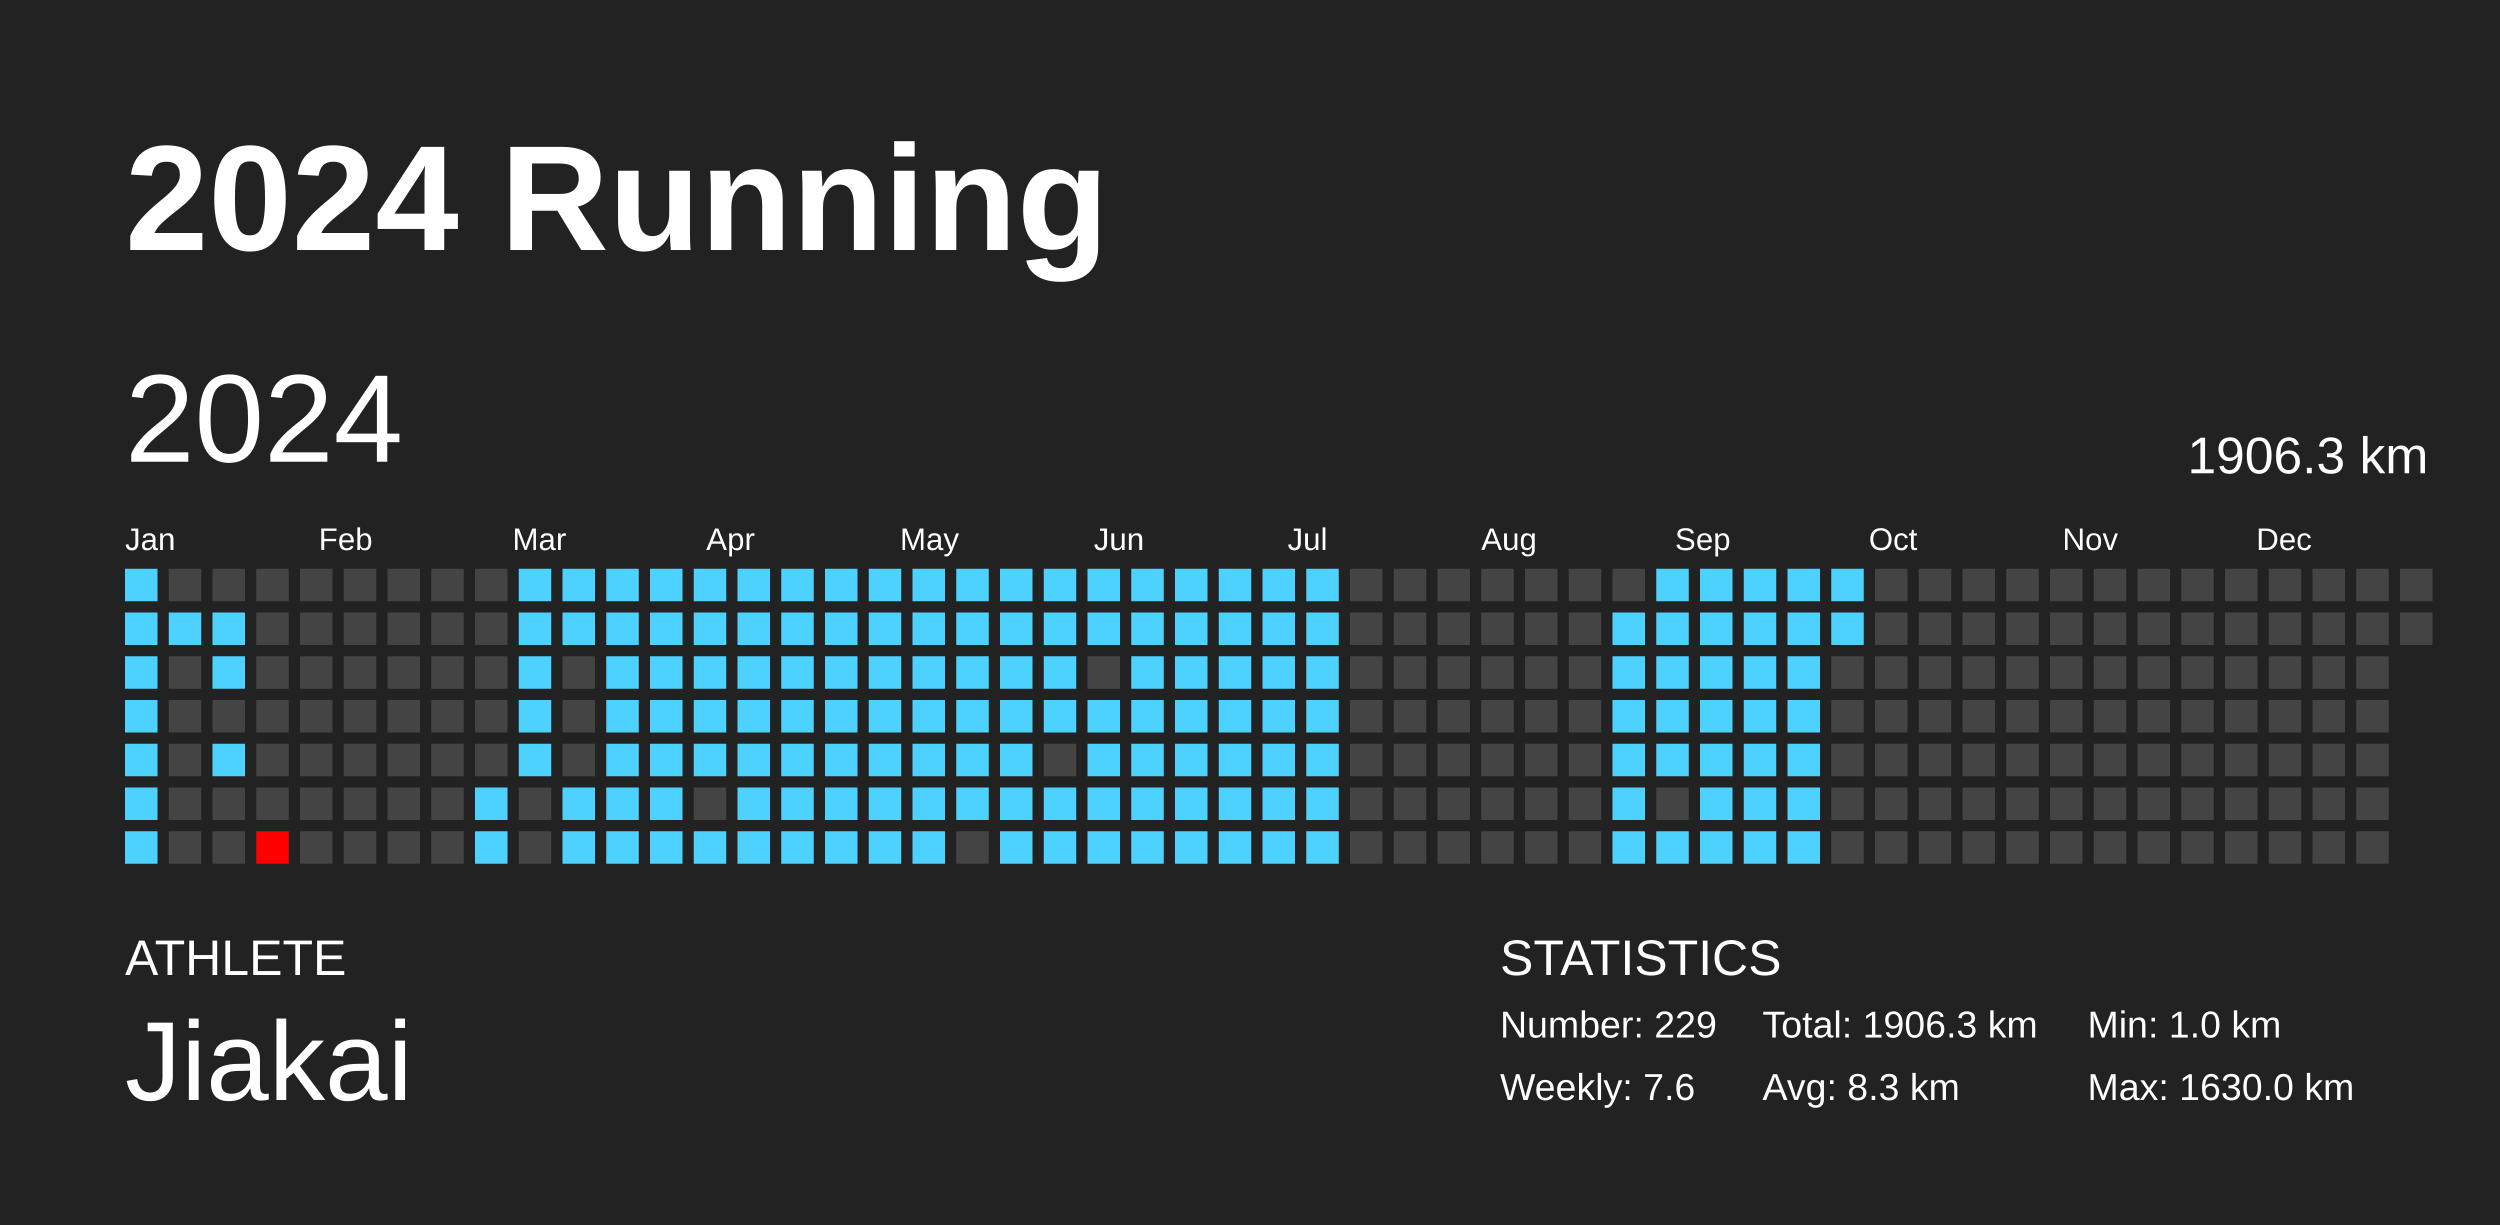
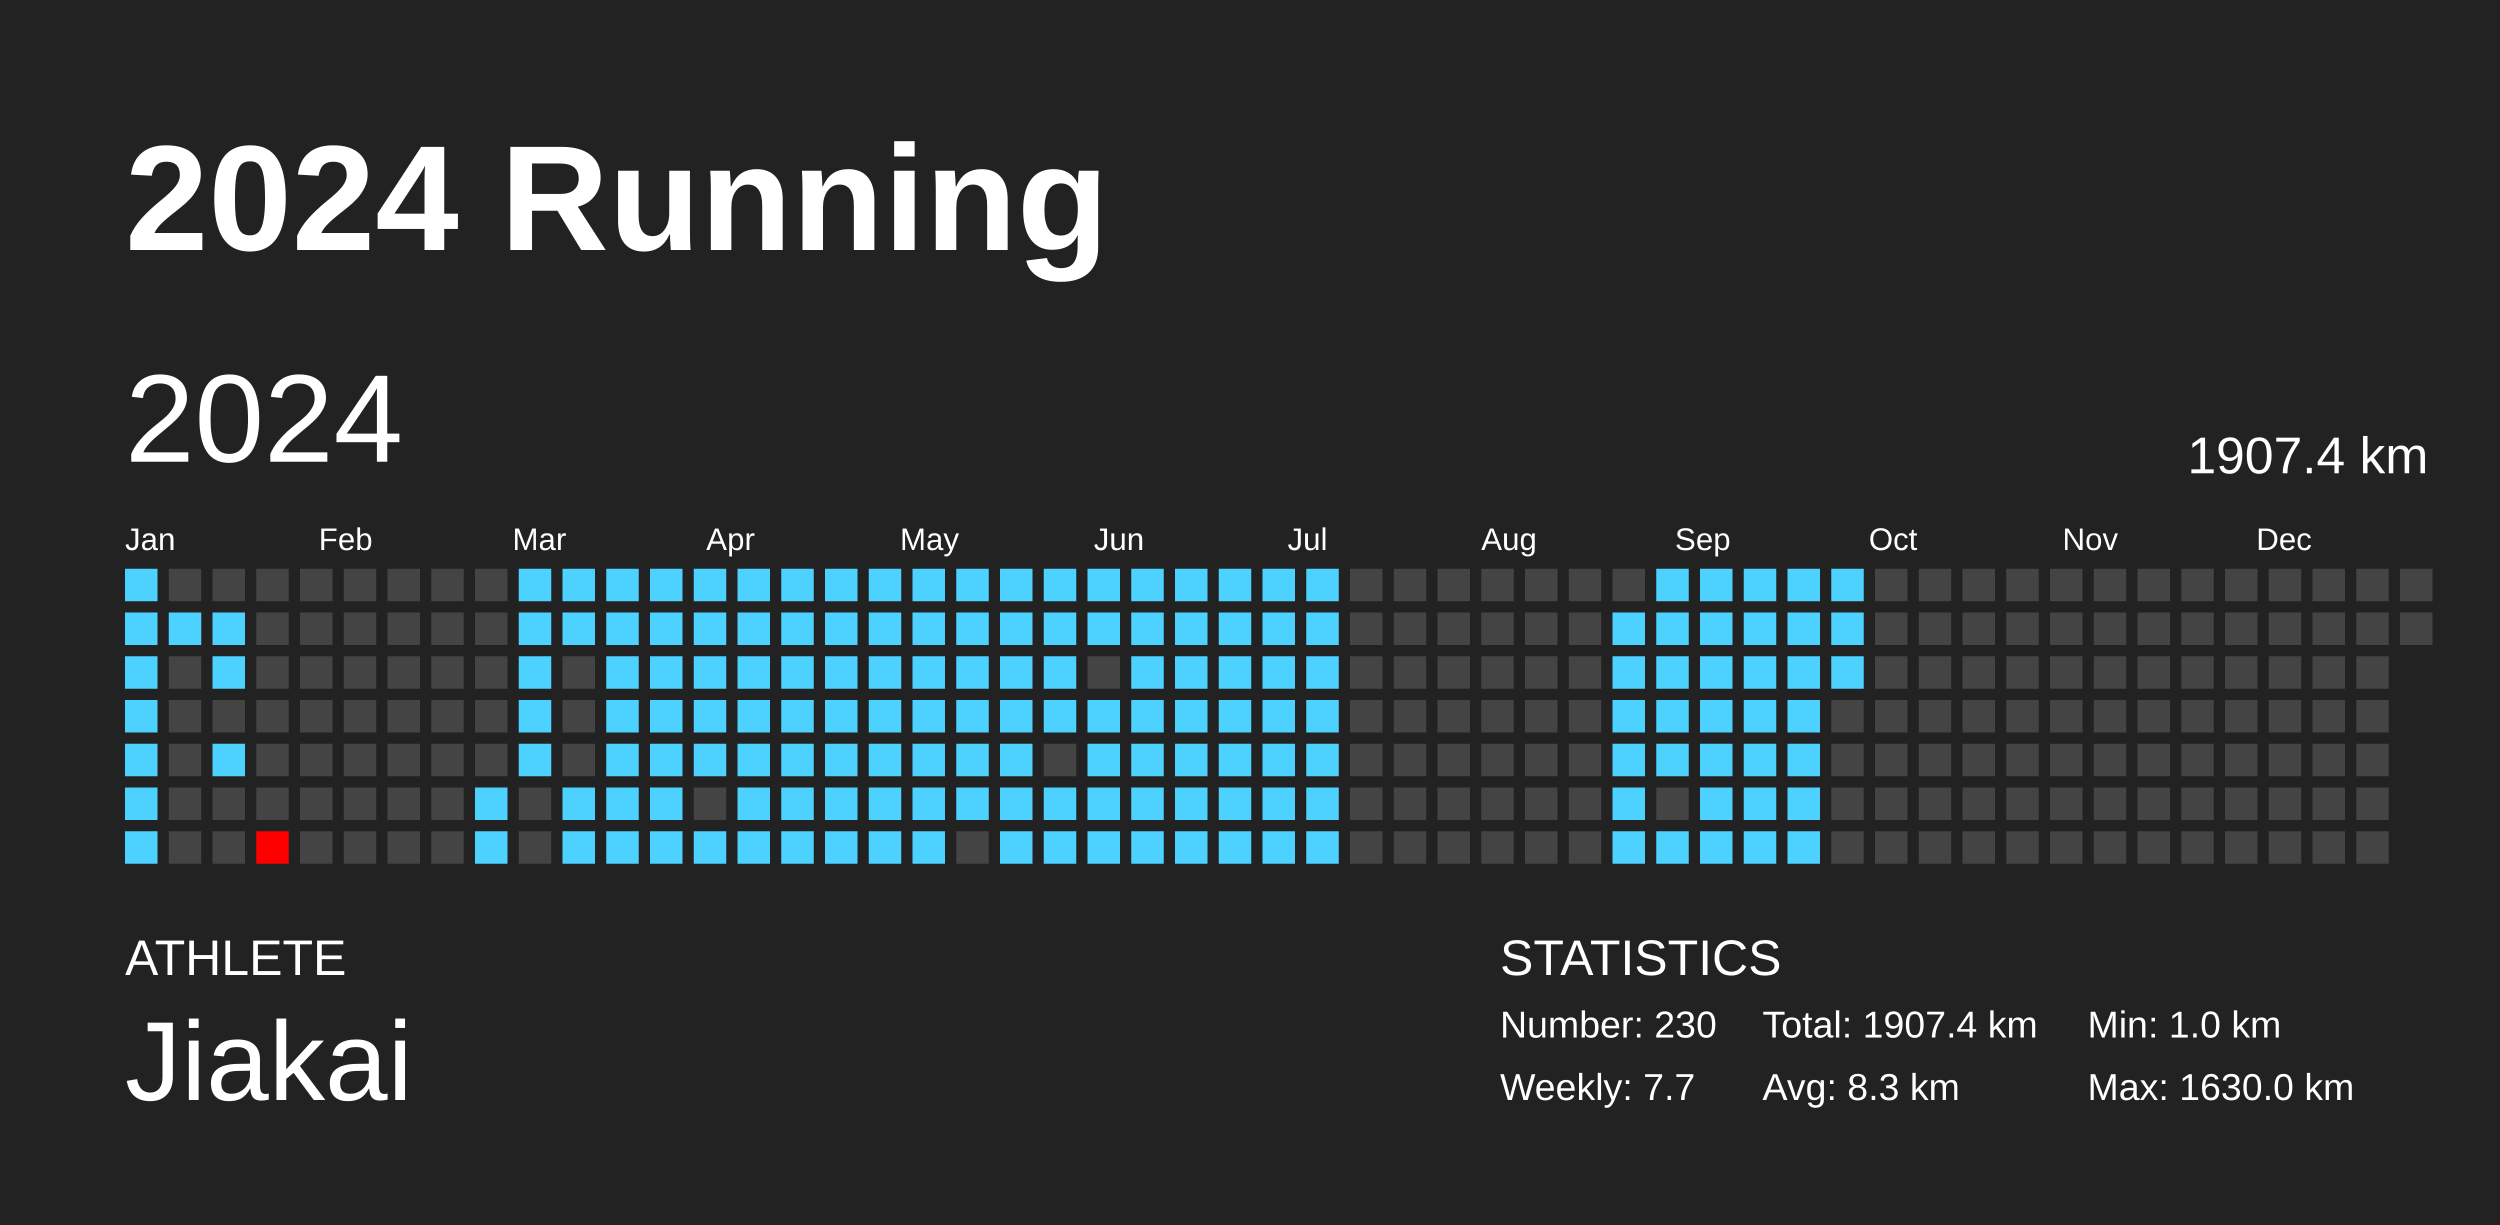
<svg xmlns="http://www.w3.org/2000/svg" baseProfile="full" height="98mm" version="1.1" viewBox="0,0,200,98" width="200mm">
  <defs />
  <rect fill="#222222" height="98" width="200" x="0" y="0" />
  <text fill="#FFFFFF" style="font-size:12px; font-family:Arial; font-weight:bold;" x="10" y="20">2024 Running</text>
  <text fill="#FFFFFF" style="font-size:4px; font-family:Arial" x="10" y="78">ATHLETE</text>
  <text fill="#FFFFFF" style="font-size:9px; font-family:Arial" x="10" y="88">Jiakai</text>
  <text fill="#FFFFFF" style="font-size:4px; font-family:Arial" x="120" y="78">STATISTICS</text>
-   <text fill="#FFFFFF" style="font-size:3px; font-family:Arial" x="120" y="83">Number: 229</text>
-   <text fill="#FFFFFF" style="font-size:3px; font-family:Arial" x="120" y="88">Weekly: 7.6</text>
-   <text fill="#FFFFFF" style="font-size:3px; font-family:Arial" x="141" y="83">Total: 1906.3 km</text>
+   <text fill="#FFFFFF" style="font-size:3px; font-family:Arial" x="120" y="83">Number: 230</text>
+   <text fill="#FFFFFF" style="font-size:3px; font-family:Arial" x="120" y="88">Weekly: 7.7</text>
+   <text fill="#FFFFFF" style="font-size:3px; font-family:Arial" x="141" y="83">Total: 1907.4 km</text>
  <text fill="#FFFFFF" style="font-size:3px; font-family:Arial" x="141" y="88">Avg: 8.3 km</text>
  <text fill="#FFFFFF" style="font-size:3px; font-family:Arial" x="167" y="83">Min: 1.0 km</text>
  <text fill="#FFFFFF" style="font-size:3px; font-family:Arial" x="167" y="88">Max: 1630.0 km</text>
  <text dominant-baseline="hanging" fill="#FFFFFF" style="font-size:10.0px; font-family:Arial;" x="10" y="30">2024</text>
-   <text dominant-baseline="hanging" fill="#FFFFFF" style="font-size:4.125px; font-family:Arial;" x="175" y="35">1906.3 km</text>
+   <text dominant-baseline="hanging" fill="#FFFFFF" style="font-size:4.125px; font-family:Arial;" x="175" y="35">1907.4 km</text>
  <text fill="#FFFFFF" style="font-size:2.5px; font-family:Arial" x="10.0" y="44">Jan</text>
  <text fill="#FFFFFF" style="font-size:2.5px; font-family:Arial" x="25.5" y="44">Feb</text>
  <text fill="#FFFFFF" style="font-size:2.5px; font-family:Arial" x="41.0" y="44">Mar</text>
  <text fill="#FFFFFF" style="font-size:2.5px; font-family:Arial" x="56.5" y="44">Apr</text>
  <text fill="#FFFFFF" style="font-size:2.5px; font-family:Arial" x="72.0" y="44">May</text>
  <text fill="#FFFFFF" style="font-size:2.5px; font-family:Arial" x="87.5" y="44">Jun</text>
  <text fill="#FFFFFF" style="font-size:2.5px; font-family:Arial" x="103.0" y="44">Jul</text>
  <text fill="#FFFFFF" style="font-size:2.5px; font-family:Arial" x="118.5" y="44">Aug</text>
  <text fill="#FFFFFF" style="font-size:2.5px; font-family:Arial" x="134.0" y="44">Sep</text>
  <text fill="#FFFFFF" style="font-size:2.5px; font-family:Arial" x="149.5" y="44">Oct</text>
  <text fill="#FFFFFF" style="font-size:2.5px; font-family:Arial" x="165.0" y="44">Nov</text>
  <text fill="#FFFFFF" style="font-size:2.5px; font-family:Arial" x="180.5" y="44">Dec</text>
  <rect fill="#4dd2ff" height="2.6" width="2.6" x="10.0" y="45.5" />
  <rect fill="#4dd2ff" height="2.6" width="2.6" x="10.0" y="49.0" />
  <rect fill="#4dd2ff" height="2.6" width="2.6" x="10.0" y="52.5" />
  <rect fill="#4dd2ff" height="2.6" width="2.6" x="10.0" y="56.0" />
  <rect fill="#4dd2ff" height="2.6" width="2.6" x="10.0" y="59.5" />
  <rect fill="#4dd2ff" height="2.6" width="2.6" x="10.0" y="63.0" />
  <rect fill="#4dd2ff" height="2.6" width="2.6" x="10.0" y="66.5" />
  <rect fill="#444444" height="2.6" width="2.6" x="13.5" y="45.5" />
  <rect fill="#4dd2ff" height="2.6" width="2.6" x="13.5" y="49.0" />
  <rect fill="#444444" height="2.6" width="2.6" x="13.5" y="52.5" />
  <rect fill="#444444" height="2.6" width="2.6" x="13.5" y="56.0" />
  <rect fill="#444444" height="2.6" width="2.6" x="13.5" y="59.5" />
  <rect fill="#444444" height="2.6" width="2.6" x="13.5" y="63.0" />
  <rect fill="#444444" height="2.6" width="2.6" x="13.5" y="66.5" />
  <rect fill="#444444" height="2.6" width="2.6" x="17.0" y="45.5" />
  <rect fill="#4dd2ff" height="2.6" width="2.6" x="17.0" y="49.0" />
  <rect fill="#4dd2ff" height="2.6" width="2.6" x="17.0" y="52.5" />
  <rect fill="#444444" height="2.6" width="2.6" x="17.0" y="56.0" />
  <rect fill="#4dd2ff" height="2.6" width="2.6" x="17.0" y="59.5" />
  <rect fill="#444444" height="2.6" width="2.6" x="17.0" y="63.0" />
  <rect fill="#444444" height="2.6" width="2.6" x="17.0" y="66.5" />
  <rect fill="#444444" height="2.6" width="2.6" x="20.5" y="45.5" />
  <rect fill="#444444" height="2.6" width="2.6" x="20.5" y="49.0" />
  <rect fill="#444444" height="2.6" width="2.6" x="20.5" y="52.5" />
  <rect fill="#444444" height="2.6" width="2.6" x="20.5" y="56.0" />
  <rect fill="#444444" height="2.6" width="2.6" x="20.5" y="59.5" />
  <rect fill="#444444" height="2.6" width="2.6" x="20.5" y="63.0" />
  <rect fill="red" height="2.6" width="2.6" x="20.5" y="66.5" />
  <rect fill="#444444" height="2.6" width="2.6" x="24.0" y="45.5" />
  <rect fill="#444444" height="2.6" width="2.6" x="24.0" y="49.0" />
  <rect fill="#444444" height="2.6" width="2.6" x="24.0" y="52.5" />
  <rect fill="#444444" height="2.6" width="2.6" x="24.0" y="56.0" />
  <rect fill="#444444" height="2.6" width="2.6" x="24.0" y="59.5" />
  <rect fill="#444444" height="2.6" width="2.6" x="24.0" y="63.0" />
  <rect fill="#444444" height="2.6" width="2.6" x="24.0" y="66.5" />
  <rect fill="#444444" height="2.6" width="2.6" x="27.5" y="45.5" />
  <rect fill="#444444" height="2.6" width="2.6" x="27.5" y="49.0" />
  <rect fill="#444444" height="2.6" width="2.6" x="27.5" y="52.5" />
  <rect fill="#444444" height="2.6" width="2.6" x="27.5" y="56.0" />
  <rect fill="#444444" height="2.6" width="2.6" x="27.5" y="59.5" />
  <rect fill="#444444" height="2.6" width="2.6" x="27.5" y="63.0" />
  <rect fill="#444444" height="2.6" width="2.6" x="27.5" y="66.5" />
  <rect fill="#444444" height="2.6" width="2.6" x="31.0" y="45.5" />
  <rect fill="#444444" height="2.6" width="2.6" x="31.0" y="49.0" />
  <rect fill="#444444" height="2.6" width="2.6" x="31.0" y="52.5" />
  <rect fill="#444444" height="2.6" width="2.6" x="31.0" y="56.0" />
  <rect fill="#444444" height="2.6" width="2.6" x="31.0" y="59.5" />
  <rect fill="#444444" height="2.6" width="2.6" x="31.0" y="63.0" />
  <rect fill="#444444" height="2.6" width="2.6" x="31.0" y="66.5" />
  <rect fill="#444444" height="2.6" width="2.6" x="34.5" y="45.5" />
  <rect fill="#444444" height="2.6" width="2.6" x="34.5" y="49.0" />
  <rect fill="#444444" height="2.6" width="2.6" x="34.5" y="52.5" />
  <rect fill="#444444" height="2.6" width="2.6" x="34.5" y="56.0" />
  <rect fill="#444444" height="2.6" width="2.6" x="34.5" y="59.5" />
  <rect fill="#444444" height="2.6" width="2.6" x="34.5" y="63.0" />
  <rect fill="#444444" height="2.6" width="2.6" x="34.5" y="66.5" />
  <rect fill="#444444" height="2.6" width="2.6" x="38.0" y="45.5" />
  <rect fill="#444444" height="2.6" width="2.6" x="38.0" y="49.0" />
  <rect fill="#444444" height="2.6" width="2.6" x="38.0" y="52.5" />
  <rect fill="#444444" height="2.6" width="2.6" x="38.0" y="56.0" />
  <rect fill="#444444" height="2.6" width="2.6" x="38.0" y="59.5" />
  <rect fill="#4dd2ff" height="2.6" width="2.6" x="38.0" y="63.0" />
  <rect fill="#4dd2ff" height="2.6" width="2.6" x="38.0" y="66.5" />
  <rect fill="#4dd2ff" height="2.6" width="2.6" x="41.5" y="45.5" />
  <rect fill="#4dd2ff" height="2.6" width="2.6" x="41.5" y="49.0" />
  <rect fill="#4dd2ff" height="2.6" width="2.6" x="41.5" y="52.5" />
  <rect fill="#4dd2ff" height="2.6" width="2.6" x="41.5" y="56.0" />
  <rect fill="#4dd2ff" height="2.6" width="2.6" x="41.5" y="59.5" />
  <rect fill="#444444" height="2.6" width="2.6" x="41.5" y="63.0" />
  <rect fill="#444444" height="2.6" width="2.6" x="41.5" y="66.5" />
  <rect fill="#4dd2ff" height="2.6" width="2.6" x="45.0" y="45.5" />
  <rect fill="#4dd2ff" height="2.6" width="2.6" x="45.0" y="49.0" />
  <rect fill="#444444" height="2.6" width="2.6" x="45.0" y="52.5" />
  <rect fill="#444444" height="2.6" width="2.6" x="45.0" y="56.0" />
  <rect fill="#444444" height="2.6" width="2.6" x="45.0" y="59.5" />
  <rect fill="#4dd2ff" height="2.6" width="2.6" x="45.0" y="63.0" />
  <rect fill="#4dd2ff" height="2.6" width="2.6" x="45.0" y="66.5" />
  <rect fill="#4dd2ff" height="2.6" width="2.6" x="48.5" y="45.5" />
  <rect fill="#4dd2ff" height="2.6" width="2.6" x="48.5" y="49.0" />
  <rect fill="#4dd2ff" height="2.6" width="2.6" x="48.5" y="52.5" />
  <rect fill="#4dd2ff" height="2.6" width="2.6" x="48.5" y="56.0" />
  <rect fill="#4dd2ff" height="2.6" width="2.6" x="48.5" y="59.5" />
  <rect fill="#4dd2ff" height="2.6" width="2.6" x="48.5" y="63.0" />
  <rect fill="#4dd2ff" height="2.6" width="2.6" x="48.5" y="66.5" />
  <rect fill="#4dd2ff" height="2.6" width="2.6" x="52.0" y="45.5" />
  <rect fill="#4dd2ff" height="2.6" width="2.6" x="52.0" y="49.0" />
  <rect fill="#4dd2ff" height="2.6" width="2.6" x="52.0" y="52.5" />
  <rect fill="#4dd2ff" height="2.6" width="2.6" x="52.0" y="56.0" />
  <rect fill="#4dd2ff" height="2.6" width="2.6" x="52.0" y="59.5" />
  <rect fill="#4dd2ff" height="2.6" width="2.6" x="52.0" y="63.0" />
  <rect fill="#4dd2ff" height="2.6" width="2.6" x="52.0" y="66.5" />
  <rect fill="#4dd2ff" height="2.6" width="2.6" x="55.5" y="45.5" />
  <rect fill="#4dd2ff" height="2.6" width="2.6" x="55.5" y="49.0" />
  <rect fill="#4dd2ff" height="2.6" width="2.6" x="55.5" y="52.5" />
  <rect fill="#4dd2ff" height="2.6" width="2.6" x="55.5" y="56.0" />
  <rect fill="#4dd2ff" height="2.6" width="2.6" x="55.5" y="59.5" />
  <rect fill="#444444" height="2.6" width="2.6" x="55.5" y="63.0" />
  <rect fill="#4dd2ff" height="2.6" width="2.6" x="55.5" y="66.5" />
  <rect fill="#4dd2ff" height="2.6" width="2.6" x="59.0" y="45.5" />
  <rect fill="#4dd2ff" height="2.6" width="2.6" x="59.0" y="49.0" />
  <rect fill="#4dd2ff" height="2.6" width="2.6" x="59.0" y="52.5" />
  <rect fill="#4dd2ff" height="2.6" width="2.6" x="59.0" y="56.0" />
  <rect fill="#4dd2ff" height="2.6" width="2.6" x="59.0" y="59.5" />
  <rect fill="#4dd2ff" height="2.6" width="2.6" x="59.0" y="63.0" />
  <rect fill="#4dd2ff" height="2.6" width="2.6" x="59.0" y="66.5" />
  <rect fill="#4dd2ff" height="2.6" width="2.6" x="62.5" y="45.5" />
  <rect fill="#4dd2ff" height="2.6" width="2.6" x="62.5" y="49.0" />
  <rect fill="#4dd2ff" height="2.6" width="2.6" x="62.5" y="52.5" />
  <rect fill="#4dd2ff" height="2.6" width="2.6" x="62.5" y="56.0" />
  <rect fill="#4dd2ff" height="2.6" width="2.6" x="62.5" y="59.5" />
  <rect fill="#4dd2ff" height="2.6" width="2.6" x="62.5" y="63.0" />
  <rect fill="#4dd2ff" height="2.6" width="2.6" x="62.5" y="66.5" />
  <rect fill="#4dd2ff" height="2.6" width="2.6" x="66.0" y="45.5" />
  <rect fill="#4dd2ff" height="2.6" width="2.6" x="66.0" y="49.0" />
  <rect fill="#4dd2ff" height="2.6" width="2.6" x="66.0" y="52.5" />
  <rect fill="#4dd2ff" height="2.6" width="2.6" x="66.0" y="56.0" />
  <rect fill="#4dd2ff" height="2.6" width="2.6" x="66.0" y="59.5" />
  <rect fill="#4dd2ff" height="2.6" width="2.6" x="66.0" y="63.0" />
  <rect fill="#4dd2ff" height="2.6" width="2.6" x="66.0" y="66.5" />
  <rect fill="#4dd2ff" height="2.6" width="2.6" x="69.5" y="45.5" />
  <rect fill="#4dd2ff" height="2.6" width="2.6" x="69.5" y="49.0" />
  <rect fill="#4dd2ff" height="2.6" width="2.6" x="69.5" y="52.5" />
  <rect fill="#4dd2ff" height="2.6" width="2.6" x="69.5" y="56.0" />
  <rect fill="#4dd2ff" height="2.6" width="2.6" x="69.5" y="59.5" />
  <rect fill="#4dd2ff" height="2.6" width="2.6" x="69.5" y="63.0" />
  <rect fill="#4dd2ff" height="2.6" width="2.6" x="69.5" y="66.5" />
  <rect fill="#4dd2ff" height="2.6" width="2.6" x="73.0" y="45.5" />
  <rect fill="#4dd2ff" height="2.6" width="2.6" x="73.0" y="49.0" />
  <rect fill="#4dd2ff" height="2.6" width="2.6" x="73.0" y="52.5" />
  <rect fill="#4dd2ff" height="2.6" width="2.6" x="73.0" y="56.0" />
  <rect fill="#4dd2ff" height="2.6" width="2.6" x="73.0" y="59.5" />
  <rect fill="#4dd2ff" height="2.6" width="2.6" x="73.0" y="63.0" />
  <rect fill="#4dd2ff" height="2.6" width="2.6" x="73.0" y="66.5" />
  <rect fill="#4dd2ff" height="2.6" width="2.6" x="76.5" y="45.5" />
  <rect fill="#4dd2ff" height="2.6" width="2.6" x="76.5" y="49.0" />
  <rect fill="#4dd2ff" height="2.6" width="2.6" x="76.5" y="52.5" />
  <rect fill="#4dd2ff" height="2.6" width="2.6" x="76.5" y="56.0" />
  <rect fill="#4dd2ff" height="2.6" width="2.6" x="76.5" y="59.5" />
  <rect fill="#4dd2ff" height="2.6" width="2.6" x="76.5" y="63.0" />
  <rect fill="#444444" height="2.6" width="2.6" x="76.5" y="66.5" />
  <rect fill="#4dd2ff" height="2.6" width="2.6" x="80.0" y="45.5" />
  <rect fill="#4dd2ff" height="2.6" width="2.6" x="80.0" y="49.0" />
  <rect fill="#4dd2ff" height="2.6" width="2.6" x="80.0" y="52.5" />
  <rect fill="#4dd2ff" height="2.6" width="2.6" x="80.0" y="56.0" />
  <rect fill="#4dd2ff" height="2.6" width="2.6" x="80.0" y="59.5" />
  <rect fill="#4dd2ff" height="2.6" width="2.6" x="80.0" y="63.0" />
  <rect fill="#4dd2ff" height="2.6" width="2.6" x="80.0" y="66.5" />
  <rect fill="#4dd2ff" height="2.6" width="2.6" x="83.5" y="45.5" />
  <rect fill="#4dd2ff" height="2.6" width="2.6" x="83.5" y="49.0" />
  <rect fill="#4dd2ff" height="2.6" width="2.6" x="83.5" y="52.5" />
  <rect fill="#4dd2ff" height="2.6" width="2.6" x="83.5" y="56.0" />
  <rect fill="#444444" height="2.6" width="2.6" x="83.5" y="59.5" />
  <rect fill="#4dd2ff" height="2.6" width="2.6" x="83.5" y="63.0" />
  <rect fill="#4dd2ff" height="2.6" width="2.6" x="83.5" y="66.5" />
  <rect fill="#4dd2ff" height="2.6" width="2.6" x="87.0" y="45.5" />
  <rect fill="#4dd2ff" height="2.6" width="2.6" x="87.0" y="49.0" />
  <rect fill="#444444" height="2.6" width="2.6" x="87.0" y="52.5" />
  <rect fill="#4dd2ff" height="2.6" width="2.6" x="87.0" y="56.0" />
  <rect fill="#4dd2ff" height="2.6" width="2.6" x="87.0" y="59.5" />
  <rect fill="#4dd2ff" height="2.6" width="2.6" x="87.0" y="63.0" />
  <rect fill="#4dd2ff" height="2.6" width="2.6" x="87.0" y="66.5" />
  <rect fill="#4dd2ff" height="2.6" width="2.6" x="90.5" y="45.5" />
  <rect fill="#4dd2ff" height="2.6" width="2.6" x="90.5" y="49.0" />
  <rect fill="#4dd2ff" height="2.6" width="2.6" x="90.5" y="52.5" />
  <rect fill="#4dd2ff" height="2.6" width="2.6" x="90.5" y="56.0" />
  <rect fill="#4dd2ff" height="2.6" width="2.6" x="90.5" y="59.5" />
  <rect fill="#4dd2ff" height="2.6" width="2.6" x="90.5" y="63.0" />
  <rect fill="#4dd2ff" height="2.6" width="2.6" x="90.5" y="66.5" />
  <rect fill="#4dd2ff" height="2.6" width="2.6" x="94.0" y="45.5" />
  <rect fill="#4dd2ff" height="2.6" width="2.6" x="94.0" y="49.0" />
  <rect fill="#4dd2ff" height="2.6" width="2.6" x="94.0" y="52.5" />
  <rect fill="#4dd2ff" height="2.6" width="2.6" x="94.0" y="56.0" />
  <rect fill="#4dd2ff" height="2.6" width="2.6" x="94.0" y="59.5" />
  <rect fill="#4dd2ff" height="2.6" width="2.6" x="94.0" y="63.0" />
  <rect fill="#4dd2ff" height="2.6" width="2.6" x="94.0" y="66.5" />
  <rect fill="#4dd2ff" height="2.6" width="2.6" x="97.5" y="45.5" />
  <rect fill="#4dd2ff" height="2.6" width="2.6" x="97.5" y="49.0" />
  <rect fill="#4dd2ff" height="2.6" width="2.6" x="97.5" y="52.5" />
  <rect fill="#4dd2ff" height="2.6" width="2.6" x="97.5" y="56.0" />
  <rect fill="#4dd2ff" height="2.6" width="2.6" x="97.5" y="59.5" />
  <rect fill="#4dd2ff" height="2.6" width="2.6" x="97.5" y="63.0" />
  <rect fill="#4dd2ff" height="2.6" width="2.6" x="97.5" y="66.5" />
  <rect fill="#4dd2ff" height="2.6" width="2.6" x="101.0" y="45.5" />
  <rect fill="#4dd2ff" height="2.6" width="2.6" x="101.0" y="49.0" />
  <rect fill="#4dd2ff" height="2.6" width="2.6" x="101.0" y="52.5" />
  <rect fill="#4dd2ff" height="2.6" width="2.6" x="101.0" y="56.0" />
  <rect fill="#4dd2ff" height="2.6" width="2.6" x="101.0" y="59.5" />
  <rect fill="#4dd2ff" height="2.6" width="2.6" x="101.0" y="63.0" />
  <rect fill="#4dd2ff" height="2.6" width="2.6" x="101.0" y="66.5" />
  <rect fill="#4dd2ff" height="2.6" width="2.6" x="104.5" y="45.5" />
  <rect fill="#4dd2ff" height="2.6" width="2.6" x="104.5" y="49.0" />
  <rect fill="#4dd2ff" height="2.6" width="2.6" x="104.5" y="52.5" />
  <rect fill="#4dd2ff" height="2.6" width="2.6" x="104.5" y="56.0" />
  <rect fill="#4dd2ff" height="2.6" width="2.6" x="104.5" y="59.5" />
  <rect fill="#4dd2ff" height="2.6" width="2.6" x="104.5" y="63.0" />
  <rect fill="#4dd2ff" height="2.6" width="2.6" x="104.5" y="66.5" />
  <rect fill="#444444" height="2.6" width="2.6" x="108.0" y="45.5" />
  <rect fill="#444444" height="2.6" width="2.6" x="108.0" y="49.0" />
  <rect fill="#444444" height="2.6" width="2.6" x="108.0" y="52.5" />
  <rect fill="#444444" height="2.6" width="2.6" x="108.0" y="56.0" />
  <rect fill="#444444" height="2.6" width="2.6" x="108.0" y="59.5" />
  <rect fill="#444444" height="2.6" width="2.6" x="108.0" y="63.0" />
  <rect fill="#444444" height="2.6" width="2.6" x="108.0" y="66.5" />
  <rect fill="#444444" height="2.6" width="2.6" x="111.5" y="45.5" />
  <rect fill="#444444" height="2.6" width="2.6" x="111.5" y="49.0" />
  <rect fill="#444444" height="2.6" width="2.6" x="111.5" y="52.5" />
  <rect fill="#444444" height="2.6" width="2.6" x="111.5" y="56.0" />
  <rect fill="#444444" height="2.6" width="2.6" x="111.5" y="59.5" />
  <rect fill="#444444" height="2.6" width="2.6" x="111.5" y="63.0" />
  <rect fill="#444444" height="2.6" width="2.6" x="111.5" y="66.5" />
  <rect fill="#444444" height="2.6" width="2.6" x="115.0" y="45.5" />
  <rect fill="#444444" height="2.6" width="2.6" x="115.0" y="49.0" />
  <rect fill="#444444" height="2.6" width="2.6" x="115.0" y="52.5" />
  <rect fill="#444444" height="2.6" width="2.6" x="115.0" y="56.0" />
  <rect fill="#444444" height="2.6" width="2.6" x="115.0" y="59.5" />
  <rect fill="#444444" height="2.6" width="2.6" x="115.0" y="63.0" />
  <rect fill="#444444" height="2.6" width="2.6" x="115.0" y="66.5" />
  <rect fill="#444444" height="2.6" width="2.6" x="118.5" y="45.5" />
  <rect fill="#444444" height="2.6" width="2.6" x="118.5" y="49.0" />
  <rect fill="#444444" height="2.6" width="2.6" x="118.5" y="52.5" />
  <rect fill="#444444" height="2.6" width="2.6" x="118.5" y="56.0" />
  <rect fill="#444444" height="2.6" width="2.6" x="118.5" y="59.5" />
  <rect fill="#444444" height="2.6" width="2.6" x="118.5" y="63.0" />
  <rect fill="#444444" height="2.6" width="2.6" x="118.5" y="66.5" />
  <rect fill="#444444" height="2.6" width="2.6" x="122.0" y="45.5" />
  <rect fill="#444444" height="2.6" width="2.6" x="122.0" y="49.0" />
  <rect fill="#444444" height="2.6" width="2.6" x="122.0" y="52.5" />
  <rect fill="#444444" height="2.6" width="2.6" x="122.0" y="56.0" />
  <rect fill="#444444" height="2.6" width="2.6" x="122.0" y="59.5" />
  <rect fill="#444444" height="2.6" width="2.6" x="122.0" y="63.0" />
  <rect fill="#444444" height="2.6" width="2.6" x="122.0" y="66.5" />
  <rect fill="#444444" height="2.6" width="2.6" x="125.5" y="45.5" />
  <rect fill="#444444" height="2.6" width="2.6" x="125.5" y="49.0" />
  <rect fill="#444444" height="2.6" width="2.6" x="125.5" y="52.5" />
  <rect fill="#444444" height="2.6" width="2.6" x="125.5" y="56.0" />
  <rect fill="#444444" height="2.6" width="2.6" x="125.5" y="59.5" />
  <rect fill="#444444" height="2.6" width="2.6" x="125.5" y="63.0" />
  <rect fill="#444444" height="2.6" width="2.6" x="125.5" y="66.5" />
  <rect fill="#444444" height="2.6" width="2.6" x="129.0" y="45.5" />
  <rect fill="#4dd2ff" height="2.6" width="2.6" x="129.0" y="49.0" />
  <rect fill="#4dd2ff" height="2.6" width="2.6" x="129.0" y="52.5" />
  <rect fill="#4dd2ff" height="2.6" width="2.6" x="129.0" y="56.0" />
  <rect fill="#4dd2ff" height="2.6" width="2.6" x="129.0" y="59.5" />
  <rect fill="#4dd2ff" height="2.6" width="2.6" x="129.0" y="63.0" />
  <rect fill="#4dd2ff" height="2.6" width="2.6" x="129.0" y="66.5" />
  <rect fill="#4dd2ff" height="2.6" width="2.6" x="132.5" y="45.5" />
  <rect fill="#4dd2ff" height="2.6" width="2.6" x="132.5" y="49.0" />
  <rect fill="#4dd2ff" height="2.6" width="2.6" x="132.5" y="52.5" />
  <rect fill="#4dd2ff" height="2.6" width="2.6" x="132.5" y="56.0" />
  <rect fill="#4dd2ff" height="2.6" width="2.6" x="132.5" y="59.5" />
  <rect fill="#444444" height="2.6" width="2.6" x="132.5" y="63.0" />
  <rect fill="#4dd2ff" height="2.6" width="2.6" x="132.5" y="66.5" />
  <rect fill="#4dd2ff" height="2.6" width="2.6" x="136.0" y="45.5" />
  <rect fill="#4dd2ff" height="2.6" width="2.6" x="136.0" y="49.0" />
  <rect fill="#4dd2ff" height="2.6" width="2.6" x="136.0" y="52.5" />
  <rect fill="#4dd2ff" height="2.6" width="2.6" x="136.0" y="56.0" />
  <rect fill="#4dd2ff" height="2.6" width="2.6" x="136.0" y="59.5" />
  <rect fill="#4dd2ff" height="2.6" width="2.6" x="136.0" y="63.0" />
  <rect fill="#4dd2ff" height="2.6" width="2.6" x="136.0" y="66.5" />
  <rect fill="#4dd2ff" height="2.6" width="2.6" x="139.5" y="45.5" />
  <rect fill="#4dd2ff" height="2.6" width="2.6" x="139.5" y="49.0" />
  <rect fill="#4dd2ff" height="2.6" width="2.6" x="139.5" y="52.5" />
  <rect fill="#4dd2ff" height="2.6" width="2.6" x="139.5" y="56.0" />
  <rect fill="#4dd2ff" height="2.6" width="2.6" x="139.5" y="59.5" />
  <rect fill="#4dd2ff" height="2.6" width="2.6" x="139.5" y="63.0" />
  <rect fill="#4dd2ff" height="2.6" width="2.6" x="139.5" y="66.5" />
  <rect fill="#4dd2ff" height="2.6" width="2.6" x="143.0" y="45.5" />
  <rect fill="#4dd2ff" height="2.6" width="2.6" x="143.0" y="49.0" />
  <rect fill="#4dd2ff" height="2.6" width="2.6" x="143.0" y="52.5" />
  <rect fill="#4dd2ff" height="2.6" width="2.6" x="143.0" y="56.0" />
  <rect fill="#4dd2ff" height="2.6" width="2.6" x="143.0" y="59.5" />
  <rect fill="#4dd2ff" height="2.6" width="2.6" x="143.0" y="63.0" />
  <rect fill="#4dd2ff" height="2.6" width="2.6" x="143.0" y="66.5" />
  <rect fill="#4dd2ff" height="2.6" width="2.6" x="146.5" y="45.5" />
  <rect fill="#4dd2ff" height="2.6" width="2.6" x="146.5" y="49.0" />
-   <rect fill="#444444" height="2.6" width="2.6" x="146.5" y="52.5" />
+   <rect fill="#4dd2ff" height="2.6" width="2.6" x="146.5" y="52.5" />
  <rect fill="#444444" height="2.6" width="2.6" x="146.5" y="56.0" />
  <rect fill="#444444" height="2.6" width="2.6" x="146.5" y="59.5" />
  <rect fill="#444444" height="2.6" width="2.6" x="146.5" y="63.0" />
  <rect fill="#444444" height="2.6" width="2.6" x="146.5" y="66.5" />
  <rect fill="#444444" height="2.6" width="2.6" x="150.0" y="45.5" />
  <rect fill="#444444" height="2.6" width="2.6" x="150.0" y="49.0" />
  <rect fill="#444444" height="2.6" width="2.6" x="150.0" y="52.5" />
  <rect fill="#444444" height="2.6" width="2.6" x="150.0" y="56.0" />
  <rect fill="#444444" height="2.6" width="2.6" x="150.0" y="59.5" />
  <rect fill="#444444" height="2.6" width="2.6" x="150.0" y="63.0" />
  <rect fill="#444444" height="2.6" width="2.6" x="150.0" y="66.5" />
  <rect fill="#444444" height="2.6" width="2.6" x="153.5" y="45.5" />
  <rect fill="#444444" height="2.6" width="2.6" x="153.5" y="49.0" />
  <rect fill="#444444" height="2.6" width="2.6" x="153.5" y="52.5" />
  <rect fill="#444444" height="2.6" width="2.6" x="153.5" y="56.0" />
  <rect fill="#444444" height="2.6" width="2.6" x="153.5" y="59.5" />
  <rect fill="#444444" height="2.6" width="2.6" x="153.5" y="63.0" />
  <rect fill="#444444" height="2.6" width="2.6" x="153.5" y="66.5" />
  <rect fill="#444444" height="2.6" width="2.6" x="157.0" y="45.5" />
  <rect fill="#444444" height="2.6" width="2.6" x="157.0" y="49.0" />
  <rect fill="#444444" height="2.6" width="2.6" x="157.0" y="52.5" />
  <rect fill="#444444" height="2.6" width="2.6" x="157.0" y="56.0" />
  <rect fill="#444444" height="2.6" width="2.6" x="157.0" y="59.5" />
  <rect fill="#444444" height="2.6" width="2.6" x="157.0" y="63.0" />
  <rect fill="#444444" height="2.6" width="2.6" x="157.0" y="66.5" />
  <rect fill="#444444" height="2.6" width="2.6" x="160.5" y="45.5" />
  <rect fill="#444444" height="2.6" width="2.6" x="160.5" y="49.0" />
  <rect fill="#444444" height="2.6" width="2.6" x="160.5" y="52.5" />
  <rect fill="#444444" height="2.6" width="2.6" x="160.5" y="56.0" />
  <rect fill="#444444" height="2.6" width="2.6" x="160.5" y="59.5" />
  <rect fill="#444444" height="2.6" width="2.6" x="160.5" y="63.0" />
  <rect fill="#444444" height="2.6" width="2.6" x="160.5" y="66.5" />
  <rect fill="#444444" height="2.6" width="2.6" x="164.0" y="45.5" />
  <rect fill="#444444" height="2.6" width="2.6" x="164.0" y="49.0" />
  <rect fill="#444444" height="2.6" width="2.6" x="164.0" y="52.5" />
  <rect fill="#444444" height="2.6" width="2.6" x="164.0" y="56.0" />
  <rect fill="#444444" height="2.6" width="2.6" x="164.0" y="59.5" />
  <rect fill="#444444" height="2.6" width="2.6" x="164.0" y="63.0" />
  <rect fill="#444444" height="2.6" width="2.6" x="164.0" y="66.5" />
  <rect fill="#444444" height="2.6" width="2.6" x="167.5" y="45.5" />
  <rect fill="#444444" height="2.6" width="2.6" x="167.5" y="49.0" />
  <rect fill="#444444" height="2.6" width="2.6" x="167.5" y="52.5" />
  <rect fill="#444444" height="2.6" width="2.6" x="167.5" y="56.0" />
  <rect fill="#444444" height="2.6" width="2.6" x="167.5" y="59.5" />
  <rect fill="#444444" height="2.6" width="2.6" x="167.5" y="63.0" />
  <rect fill="#444444" height="2.6" width="2.6" x="167.5" y="66.5" />
  <rect fill="#444444" height="2.6" width="2.6" x="171.0" y="45.5" />
  <rect fill="#444444" height="2.6" width="2.6" x="171.0" y="49.0" />
  <rect fill="#444444" height="2.6" width="2.6" x="171.0" y="52.5" />
  <rect fill="#444444" height="2.6" width="2.6" x="171.0" y="56.0" />
  <rect fill="#444444" height="2.6" width="2.6" x="171.0" y="59.5" />
  <rect fill="#444444" height="2.6" width="2.6" x="171.0" y="63.0" />
  <rect fill="#444444" height="2.6" width="2.6" x="171.0" y="66.5" />
  <rect fill="#444444" height="2.6" width="2.6" x="174.5" y="45.5" />
  <rect fill="#444444" height="2.6" width="2.6" x="174.5" y="49.0" />
  <rect fill="#444444" height="2.6" width="2.6" x="174.5" y="52.5" />
  <rect fill="#444444" height="2.6" width="2.6" x="174.5" y="56.0" />
  <rect fill="#444444" height="2.6" width="2.6" x="174.5" y="59.5" />
  <rect fill="#444444" height="2.6" width="2.6" x="174.5" y="63.0" />
  <rect fill="#444444" height="2.6" width="2.6" x="174.5" y="66.5" />
  <rect fill="#444444" height="2.6" width="2.6" x="178.0" y="45.5" />
  <rect fill="#444444" height="2.6" width="2.6" x="178.0" y="49.0" />
  <rect fill="#444444" height="2.6" width="2.6" x="178.0" y="52.5" />
  <rect fill="#444444" height="2.6" width="2.6" x="178.0" y="56.0" />
  <rect fill="#444444" height="2.6" width="2.6" x="178.0" y="59.5" />
  <rect fill="#444444" height="2.6" width="2.6" x="178.0" y="63.0" />
  <rect fill="#444444" height="2.6" width="2.6" x="178.0" y="66.5" />
  <rect fill="#444444" height="2.6" width="2.6" x="181.5" y="45.5" />
  <rect fill="#444444" height="2.6" width="2.6" x="181.5" y="49.0" />
  <rect fill="#444444" height="2.6" width="2.6" x="181.5" y="52.5" />
  <rect fill="#444444" height="2.6" width="2.6" x="181.5" y="56.0" />
  <rect fill="#444444" height="2.6" width="2.6" x="181.5" y="59.5" />
  <rect fill="#444444" height="2.6" width="2.6" x="181.5" y="63.0" />
  <rect fill="#444444" height="2.6" width="2.6" x="181.5" y="66.5" />
  <rect fill="#444444" height="2.6" width="2.6" x="185.0" y="45.5" />
  <rect fill="#444444" height="2.6" width="2.6" x="185.0" y="49.0" />
  <rect fill="#444444" height="2.6" width="2.6" x="185.0" y="52.5" />
  <rect fill="#444444" height="2.6" width="2.6" x="185.0" y="56.0" />
  <rect fill="#444444" height="2.6" width="2.6" x="185.0" y="59.5" />
  <rect fill="#444444" height="2.6" width="2.6" x="185.0" y="63.0" />
  <rect fill="#444444" height="2.6" width="2.6" x="185.0" y="66.5" />
  <rect fill="#444444" height="2.6" width="2.6" x="188.5" y="45.5" />
  <rect fill="#444444" height="2.6" width="2.6" x="188.5" y="49.0" />
  <rect fill="#444444" height="2.6" width="2.6" x="188.5" y="52.5" />
  <rect fill="#444444" height="2.6" width="2.6" x="188.5" y="56.0" />
  <rect fill="#444444" height="2.6" width="2.6" x="188.5" y="59.5" />
  <rect fill="#444444" height="2.6" width="2.6" x="188.5" y="63.0" />
  <rect fill="#444444" height="2.6" width="2.6" x="188.5" y="66.5" />
  <rect fill="#444444" height="2.6" width="2.6" x="192.0" y="45.5" />
  <rect fill="#444444" height="2.6" width="2.6" x="192.0" y="49.0" />
</svg>
